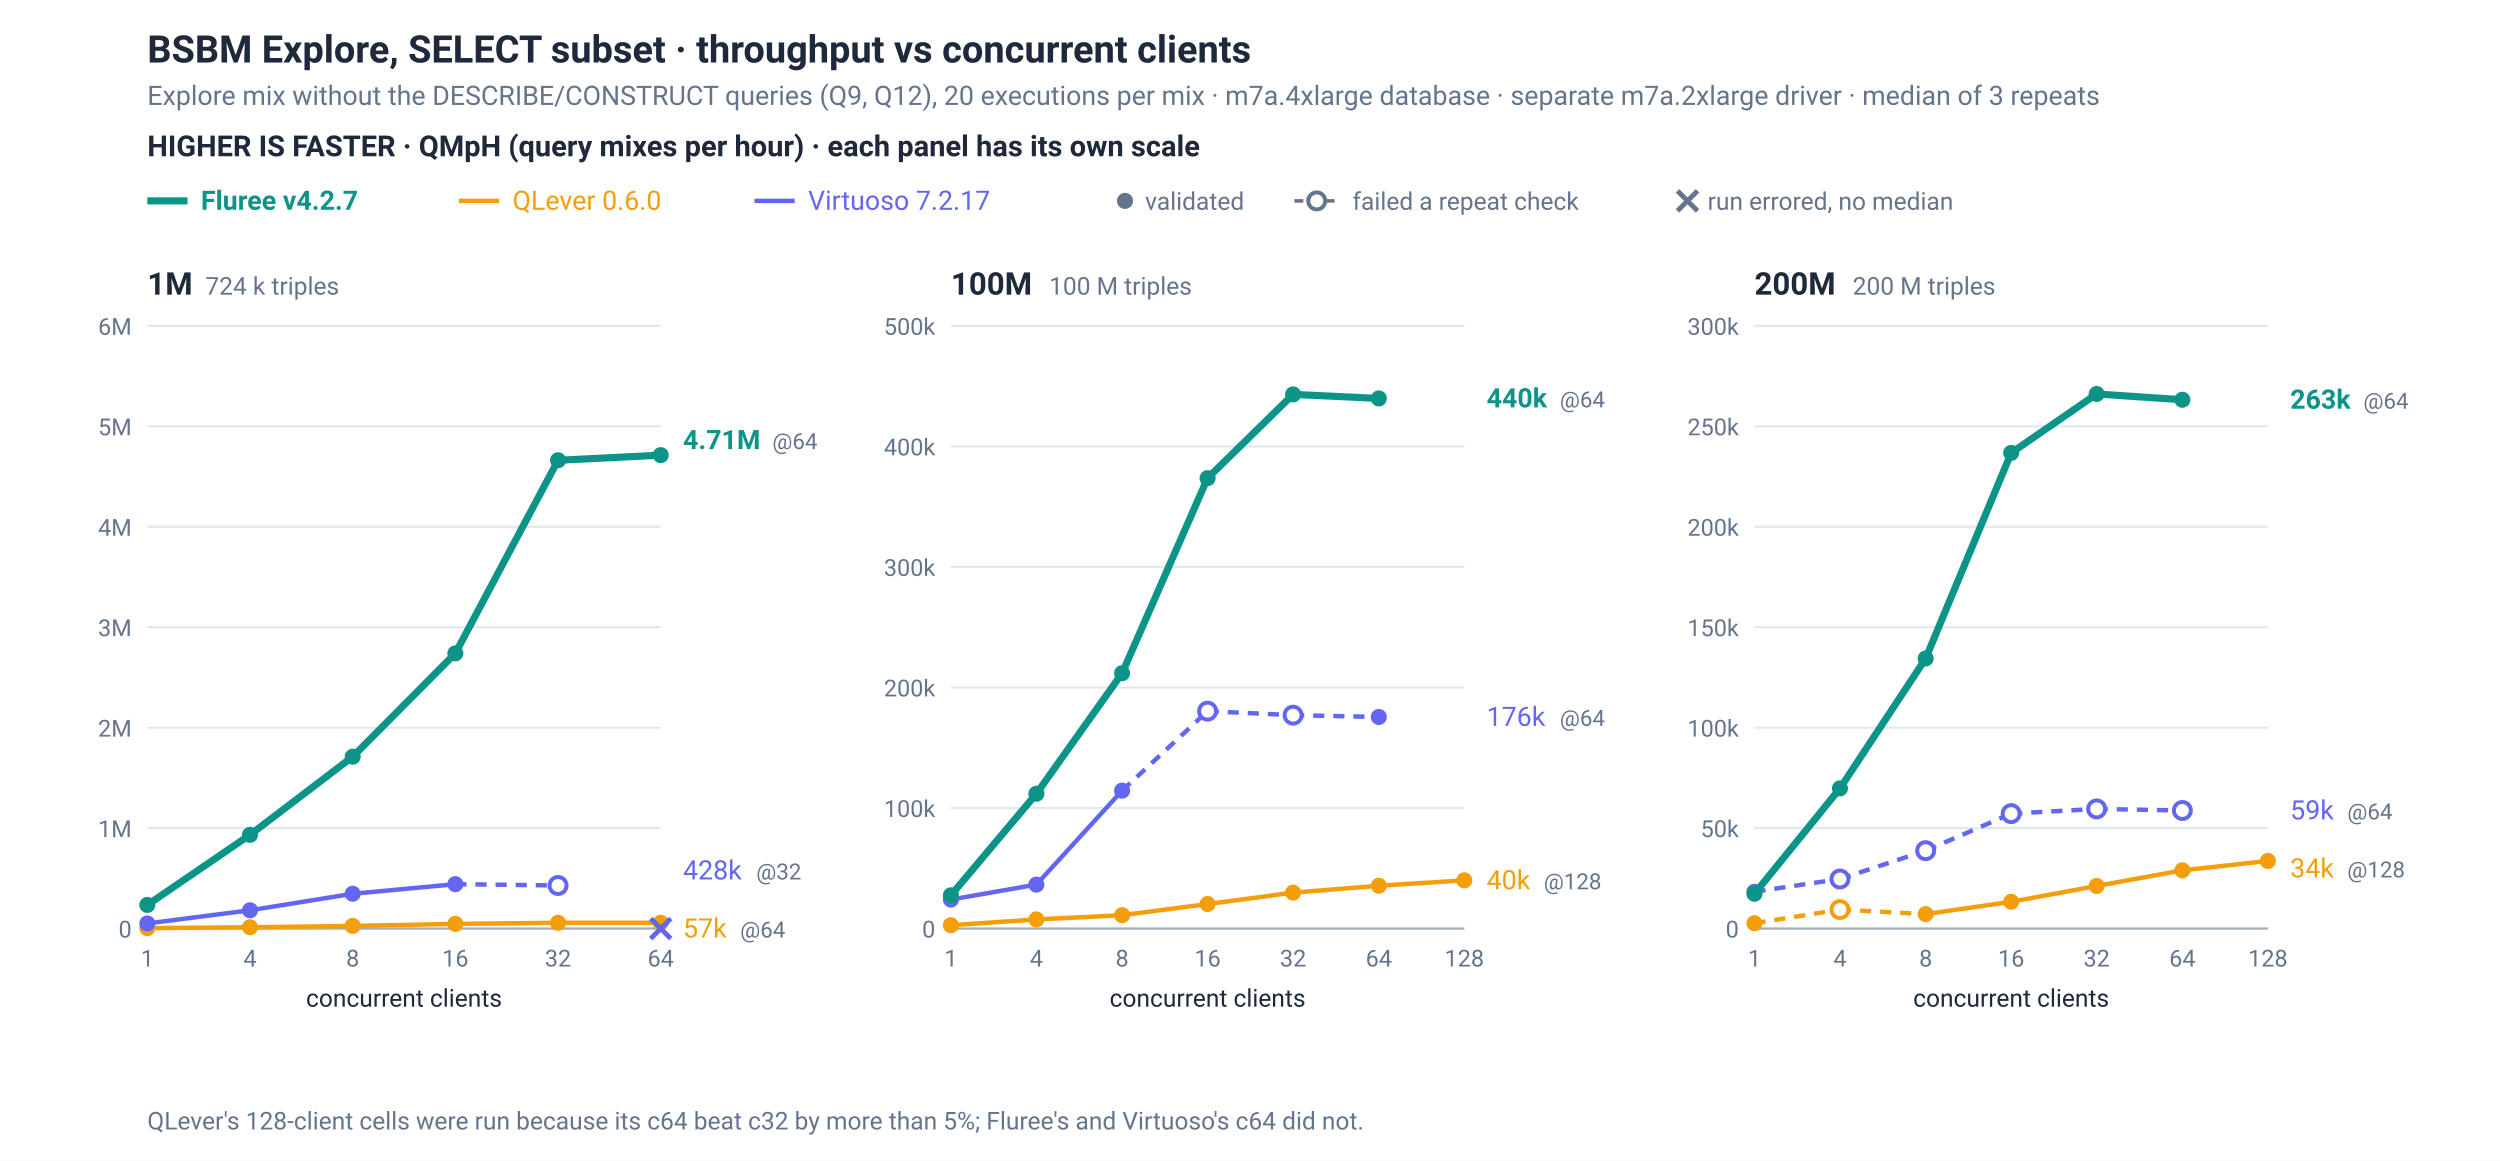
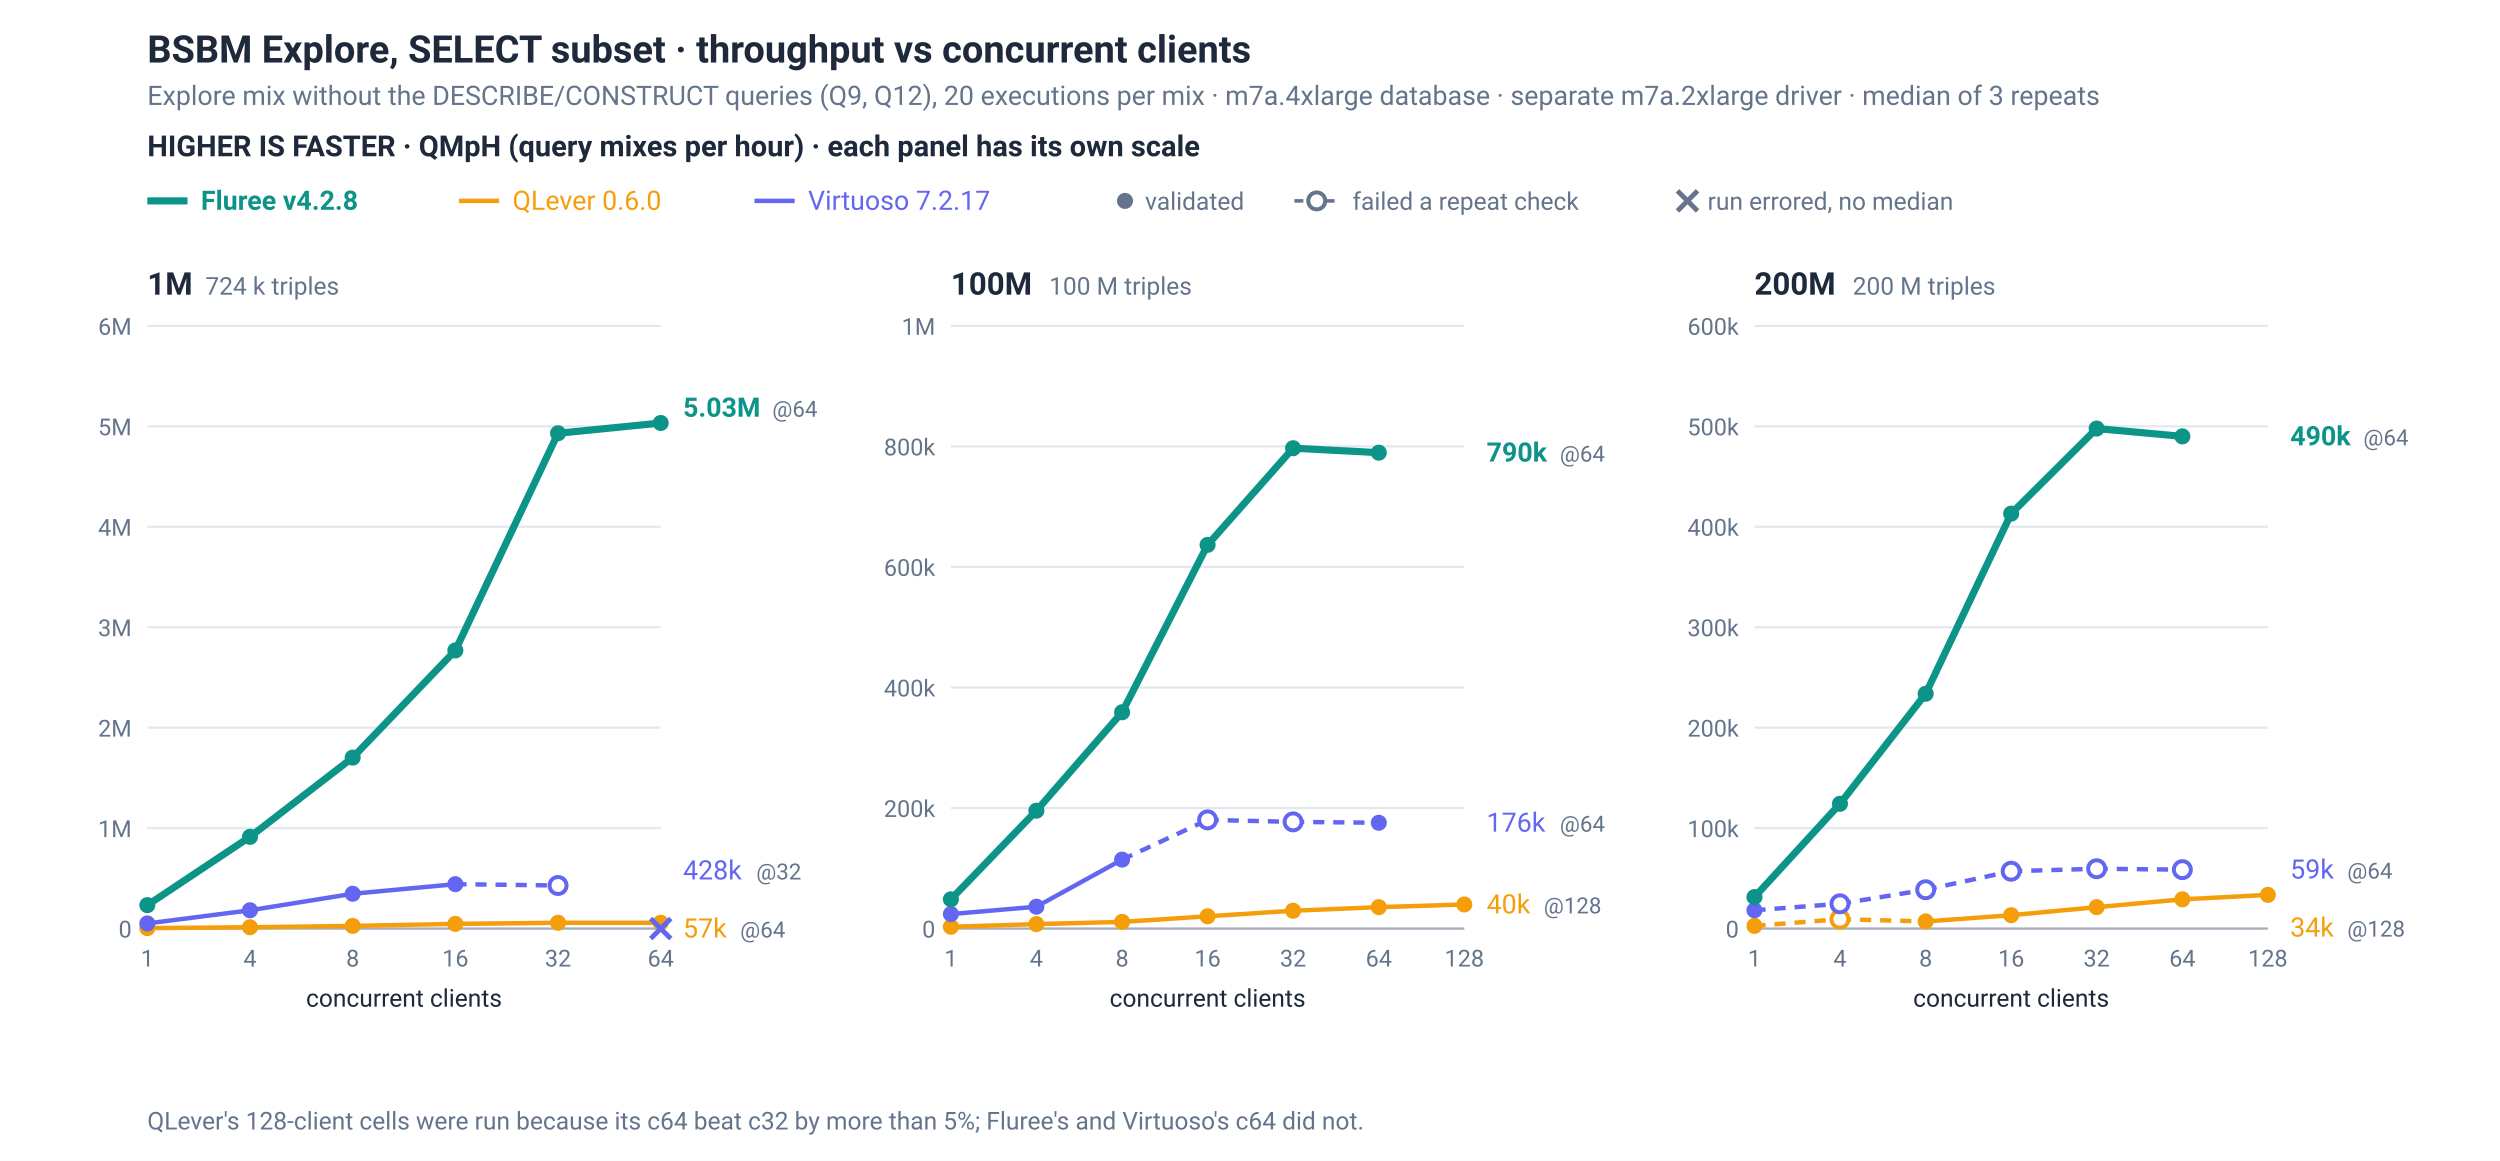
<svg xmlns="http://www.w3.org/2000/svg" width="1120" height="520" viewBox="0 0 1120 520" font-family="-apple-system,Segoe UI,Roboto,Helvetica,Arial,sans-serif">
  <rect width="1120" height="520" fill="white" />
  <text x="66" y="28" font-size="17" font-weight="700" fill="#1e293b">BSBM Explore, SELECT subset · throughput vs concurrent clients</text>
  <text x="66" y="47" font-size="12" fill="#64748b">Explore mix without the DESCRIBE/CONSTRUCT queries (Q9, Q12), 20 executions per mix · m7a.4xlarge database · separate m7a.2xlarge driver · median of 3 repeats</text>
  <text x="66" y="70" font-size="13" font-weight="700" fill="#1e293b">HIGHER IS FASTER · QMpH (query mixes per hour) · each panel has its own scale</text>
  <line x1="66" y1="90" x2="84" y2="90" stroke="#0d9488" stroke-width="3.2" />
-   <text x="90" y="94" font-size="12" font-weight="700" fill="#0d9488">Fluree v4.2.7</text>
+   <text x="90" y="94" font-size="12" font-weight="700" fill="#0d9488">Fluree v4.2.8</text>
  <line x1="205.6" y1="90" x2="223.6" y2="90" stroke="#f59e0b" stroke-width="2" />
  <text x="229.6" y="94" font-size="12" font-weight="400" fill="#f59e0b">QLever 0.6.0</text>
  <line x1="338.0" y1="90" x2="356.0" y2="90" stroke="#6366f1" stroke-width="2" />
  <text x="362.0" y="94" font-size="12" font-weight="400" fill="#6366f1">Virtuoso 7.2.17</text>
  <circle cx="504.0" cy="90" r="3.6" fill="#64748b" />
  <text x="513.0" y="94" font-size="11" fill="#64748b">validated</text>
  <line x1="579.9" y1="90" x2="599.9" y2="90" stroke="#64748b" stroke-width="1.6" stroke-dasharray="4 3" />
  <circle cx="589.9" cy="90" r="3.8" fill="white" stroke="#64748b" stroke-width="1.8" />
  <text x="605.9" y="94" font-size="11" fill="#64748b">failed a repeat check</text>
  <path d="M751.5 85.5 L760.5 94.5 M760.5 85.5 L751.5 94.5" stroke="#64748b" stroke-width="2.2" fill="none" />
  <text x="765.0" y="94" font-size="11" fill="#64748b">run errored, no median</text>
  <text x="66.0" y="132" font-size="14" font-weight="700" fill="#1e293b">1M</text>
  <text x="92.0" y="132" font-size="11" fill="#64748b">724 k triples</text>
  <line x1="66.0" y1="416.0" x2="296.0" y2="416.0" stroke="#e2e8f0" />
  <text x="59.0" y="420.0" font-size="10.5" fill="#64748b" text-anchor="end">0</text>
  <line x1="66.0" y1="371.0" x2="296.0" y2="371.0" stroke="#e2e8f0" />
  <text x="59.0" y="375.0" font-size="10.5" fill="#64748b" text-anchor="end">1M</text>
  <line x1="66.0" y1="326.0" x2="296.0" y2="326.0" stroke="#e2e8f0" />
  <text x="59.0" y="330.0" font-size="10.5" fill="#64748b" text-anchor="end">2M</text>
  <line x1="66.0" y1="281.0" x2="296.0" y2="281.0" stroke="#e2e8f0" />
  <text x="59.0" y="285.0" font-size="10.5" fill="#64748b" text-anchor="end">3M</text>
  <line x1="66.0" y1="236.0" x2="296.0" y2="236.0" stroke="#e2e8f0" />
  <text x="59.0" y="240.0" font-size="10.5" fill="#64748b" text-anchor="end">4M</text>
  <line x1="66.0" y1="191.0" x2="296.0" y2="191.0" stroke="#e2e8f0" />
  <text x="59.0" y="195.0" font-size="10.5" fill="#64748b" text-anchor="end">5M</text>
  <line x1="66.0" y1="146.0" x2="296.0" y2="146.0" stroke="#e2e8f0" />
  <text x="59.0" y="150.0" font-size="10.5" fill="#64748b" text-anchor="end">6M</text>
  <line x1="66.0" y1="416" x2="296.0" y2="416" stroke="#64748b" stroke-opacity="0.5" />
  <text x="66.0" y="433" font-size="10.5" fill="#64748b" text-anchor="middle">1</text>
  <text x="112.0" y="433" font-size="10.5" fill="#64748b" text-anchor="middle">4</text>
  <text x="158.0" y="433" font-size="10.5" fill="#64748b" text-anchor="middle">8</text>
  <text x="204.0" y="433" font-size="10.5" fill="#64748b" text-anchor="middle">16</text>
  <text x="250.0" y="433" font-size="10.5" fill="#64748b" text-anchor="middle">32</text>
  <text x="296.0" y="433" font-size="10.5" fill="#64748b" text-anchor="middle">64</text>
  <text x="181.0" y="451" font-size="11" fill="#1e293b" text-anchor="middle">concurrent clients</text>
  <line x1="66.0" y1="415.8" x2="112.0" y2="415.4" stroke="#f59e0b" stroke-width="2" />
  <line x1="112.0" y1="415.4" x2="158.0" y2="414.8" stroke="#f59e0b" stroke-width="2" />
  <line x1="158.0" y1="414.8" x2="204.0" y2="413.9" stroke="#f59e0b" stroke-width="2" />
  <line x1="204.0" y1="413.9" x2="250.0" y2="413.4" stroke="#f59e0b" stroke-width="2" />
  <line x1="250.0" y1="413.4" x2="296.0" y2="413.4" stroke="#f59e0b" stroke-width="2" />
  <circle cx="66.0" cy="415.8" r="3.6" fill="#f59e0b" />
  <circle cx="112.0" cy="415.4" r="3.6" fill="#f59e0b" />
  <circle cx="158.0" cy="414.8" r="3.6" fill="#f59e0b" />
  <circle cx="204.0" cy="413.9" r="3.6" fill="#f59e0b" />
  <circle cx="250.0" cy="413.4" r="3.6" fill="#f59e0b" />
  <circle cx="296.0" cy="413.4" r="3.6" fill="#f59e0b" />
  <line x1="66.0" y1="413.7" x2="112.0" y2="407.8" stroke="#6366f1" stroke-width="2" />
  <line x1="112.0" y1="407.8" x2="158.0" y2="400.4" stroke="#6366f1" stroke-width="2" />
  <line x1="158.0" y1="400.4" x2="204.0" y2="396.1" stroke="#6366f1" stroke-width="2" />
  <line x1="204.0" y1="396.1" x2="250.0" y2="396.7" stroke="#6366f1" stroke-width="2" stroke-dasharray="5 4" />
  <circle cx="66.0" cy="413.7" r="3.6" fill="#6366f1" />
  <circle cx="112.0" cy="407.8" r="3.6" fill="#6366f1" />
  <circle cx="158.0" cy="400.4" r="3.6" fill="#6366f1" />
  <circle cx="204.0" cy="396.1" r="3.6" fill="#6366f1" />
  <circle cx="250.0" cy="396.7" r="3.8" fill="white" stroke="#6366f1" stroke-width="1.8" />
  <path d="M291.5 411.5 L300.5 420.5 M300.5 411.5 L291.5 420.5" stroke="#6366f1" stroke-width="2.2" fill="none" />
-   <line x1="66.0" y1="405.4" x2="112.0" y2="374.0" stroke="#0d9488" stroke-width="3.2" />
-   <line x1="112.0" y1="374.0" x2="158.0" y2="339.0" stroke="#0d9488" stroke-width="3.2" />
-   <line x1="158.0" y1="339.0" x2="204.0" y2="292.7" stroke="#0d9488" stroke-width="3.2" />
-   <line x1="204.0" y1="292.7" x2="250.0" y2="206.2" stroke="#0d9488" stroke-width="3.2" />
-   <line x1="250.0" y1="206.2" x2="296.0" y2="203.9" stroke="#0d9488" stroke-width="3.2" />
-   <circle cx="66.0" cy="405.4" r="3.6" fill="#0d9488" />
-   <circle cx="112.0" cy="374.0" r="3.6" fill="#0d9488" />
-   <circle cx="158.0" cy="339.0" r="3.6" fill="#0d9488" />
-   <circle cx="204.0" cy="292.7" r="3.6" fill="#0d9488" />
-   <circle cx="250.0" cy="206.2" r="3.6" fill="#0d9488" />
-   <circle cx="296.0" cy="203.9" r="3.6" fill="#0d9488" />
-   <text x="306.0" y="201.2" font-size="12" font-weight="700" fill="#0d9488">4.71M</text>
-   <text x="346.0" y="201.2" font-size="10" fill="#64748b">@64</text>
+   <line x1="66.0" y1="405.5" x2="112.0" y2="374.9" stroke="#0d9488" stroke-width="3.2" />
+   <line x1="112.0" y1="374.9" x2="158.0" y2="339.4" stroke="#0d9488" stroke-width="3.2" />
+   <line x1="158.0" y1="339.4" x2="204.0" y2="291.4" stroke="#0d9488" stroke-width="3.2" />
+   <line x1="204.0" y1="291.4" x2="250.0" y2="194.1" stroke="#0d9488" stroke-width="3.2" />
+   <line x1="250.0" y1="194.1" x2="296.0" y2="189.5" stroke="#0d9488" stroke-width="3.2" />
+   <circle cx="66.0" cy="405.5" r="3.6" fill="#0d9488" />
+   <circle cx="112.0" cy="374.9" r="3.6" fill="#0d9488" />
+   <circle cx="158.0" cy="339.4" r="3.6" fill="#0d9488" />
+   <circle cx="204.0" cy="291.4" r="3.6" fill="#0d9488" />
+   <circle cx="250.0" cy="194.1" r="3.6" fill="#0d9488" />
+   <circle cx="296.0" cy="189.5" r="3.6" fill="#0d9488" />
+   <text x="306.0" y="186.7" font-size="12" font-weight="700" fill="#0d9488">5.03M</text>
+   <text x="346.0" y="186.7" font-size="10" fill="#64748b">@64</text>
  <text x="306.0" y="420.0" font-size="12" font-weight="400" fill="#f59e0b">57k</text>
  <text x="331.6" y="420.0" font-size="10" fill="#64748b">@64</text>
  <text x="306.0" y="394.0" font-size="12" font-weight="400" fill="#6366f1">428k</text>
  <text x="338.8" y="394.0" font-size="10" fill="#64748b">@32</text>
  <text x="426.0" y="132" font-size="14" font-weight="700" fill="#1e293b">100M</text>
  <text x="470.0" y="132" font-size="11" fill="#64748b">100 M triples</text>
  <line x1="426.0" y1="416.0" x2="656.0" y2="416.0" stroke="#e2e8f0" />
  <text x="419.0" y="420.0" font-size="10.5" fill="#64748b" text-anchor="end">0</text>
  <line x1="426.0" y1="362.0" x2="656.0" y2="362.0" stroke="#e2e8f0" />
-   <text x="419.0" y="366.0" font-size="10.5" fill="#64748b" text-anchor="end">100k</text>
+   <text x="419.0" y="366.0" font-size="10.5" fill="#64748b" text-anchor="end">200k</text>
  <line x1="426.0" y1="308.0" x2="656.0" y2="308.0" stroke="#e2e8f0" />
-   <text x="419.0" y="312.0" font-size="10.5" fill="#64748b" text-anchor="end">200k</text>
+   <text x="419.0" y="312.0" font-size="10.5" fill="#64748b" text-anchor="end">400k</text>
  <line x1="426.0" y1="254.0" x2="656.0" y2="254.0" stroke="#e2e8f0" />
-   <text x="419.0" y="258.0" font-size="10.5" fill="#64748b" text-anchor="end">300k</text>
+   <text x="419.0" y="258.0" font-size="10.5" fill="#64748b" text-anchor="end">600k</text>
  <line x1="426.0" y1="200.0" x2="656.0" y2="200.0" stroke="#e2e8f0" />
-   <text x="419.0" y="204.0" font-size="10.5" fill="#64748b" text-anchor="end">400k</text>
+   <text x="419.0" y="204.0" font-size="10.5" fill="#64748b" text-anchor="end">800k</text>
  <line x1="426.0" y1="146.0" x2="656.0" y2="146.0" stroke="#e2e8f0" />
-   <text x="419.0" y="150.0" font-size="10.5" fill="#64748b" text-anchor="end">500k</text>
+   <text x="419.0" y="150.0" font-size="10.5" fill="#64748b" text-anchor="end">1M</text>
  <line x1="426.0" y1="416" x2="656.0" y2="416" stroke="#64748b" stroke-opacity="0.5" />
  <text x="426.0" y="433" font-size="10.5" fill="#64748b" text-anchor="middle">1</text>
  <text x="464.3" y="433" font-size="10.5" fill="#64748b" text-anchor="middle">4</text>
  <text x="502.7" y="433" font-size="10.5" fill="#64748b" text-anchor="middle">8</text>
  <text x="541.0" y="433" font-size="10.5" fill="#64748b" text-anchor="middle">16</text>
  <text x="579.3" y="433" font-size="10.5" fill="#64748b" text-anchor="middle">32</text>
  <text x="617.7" y="433" font-size="10.5" fill="#64748b" text-anchor="middle">64</text>
  <text x="656.0" y="433" font-size="10.5" fill="#64748b" text-anchor="middle">128</text>
  <text x="541.0" y="451" font-size="11" fill="#1e293b" text-anchor="middle">concurrent clients</text>
-   <line x1="426.0" y1="414.5" x2="464.3" y2="411.9" stroke="#f59e0b" stroke-width="2" />
-   <line x1="464.3" y1="411.9" x2="502.7" y2="410.0" stroke="#f59e0b" stroke-width="2" />
-   <line x1="502.7" y1="410.0" x2="541.0" y2="405.0" stroke="#f59e0b" stroke-width="2" />
-   <line x1="541.0" y1="405.0" x2="579.3" y2="399.9" stroke="#f59e0b" stroke-width="2" />
-   <line x1="579.3" y1="399.9" x2="617.7" y2="396.8" stroke="#f59e0b" stroke-width="2" />
-   <line x1="617.7" y1="396.8" x2="656.0" y2="394.4" stroke="#f59e0b" stroke-width="2" />
-   <circle cx="426.0" cy="414.5" r="3.6" fill="#f59e0b" />
-   <circle cx="464.3" cy="411.9" r="3.6" fill="#f59e0b" />
-   <circle cx="502.7" cy="410.0" r="3.6" fill="#f59e0b" />
-   <circle cx="541.0" cy="405.0" r="3.6" fill="#f59e0b" />
-   <circle cx="579.3" cy="399.9" r="3.6" fill="#f59e0b" />
-   <circle cx="617.7" cy="396.8" r="3.6" fill="#f59e0b" />
-   <circle cx="656.0" cy="394.4" r="3.6" fill="#f59e0b" />
-   <line x1="426.0" y1="403.0" x2="464.3" y2="396.3" stroke="#6366f1" stroke-width="2" />
-   <line x1="464.3" y1="396.3" x2="502.7" y2="354.2" stroke="#6366f1" stroke-width="2" />
-   <line x1="502.7" y1="354.2" x2="541.0" y2="318.6" stroke="#6366f1" stroke-width="2" stroke-dasharray="5 4" />
-   <line x1="541.0" y1="318.6" x2="579.3" y2="320.4" stroke="#6366f1" stroke-width="2" stroke-dasharray="5 4" />
-   <line x1="579.3" y1="320.4" x2="617.7" y2="321.2" stroke="#6366f1" stroke-width="2" stroke-dasharray="5 4" />
-   <circle cx="426.0" cy="403.0" r="3.6" fill="#6366f1" />
-   <circle cx="464.3" cy="396.3" r="3.6" fill="#6366f1" />
-   <circle cx="502.7" cy="354.2" r="3.6" fill="#6366f1" />
-   <circle cx="541.0" cy="318.6" r="3.8" fill="white" stroke="#6366f1" stroke-width="1.8" />
-   <circle cx="579.3" cy="320.4" r="3.8" fill="white" stroke="#6366f1" stroke-width="1.8" />
-   <circle cx="617.7" cy="321.2" r="3.6" fill="#6366f1" />
-   <line x1="426.0" y1="401.1" x2="464.3" y2="355.6" stroke="#0d9488" stroke-width="3.2" />
-   <line x1="464.3" y1="355.6" x2="502.7" y2="301.6" stroke="#0d9488" stroke-width="3.2" />
-   <line x1="502.7" y1="301.6" x2="541.0" y2="214.2" stroke="#0d9488" stroke-width="3.2" />
-   <line x1="541.0" y1="214.2" x2="579.3" y2="176.7" stroke="#0d9488" stroke-width="3.2" />
-   <line x1="579.3" y1="176.7" x2="617.7" y2="178.5" stroke="#0d9488" stroke-width="3.2" />
-   <circle cx="426.0" cy="401.1" r="3.6" fill="#0d9488" />
-   <circle cx="464.3" cy="355.6" r="3.6" fill="#0d9488" />
-   <circle cx="502.7" cy="301.6" r="3.6" fill="#0d9488" />
-   <circle cx="541.0" cy="214.2" r="3.6" fill="#0d9488" />
-   <circle cx="579.3" cy="176.7" r="3.6" fill="#0d9488" />
-   <circle cx="617.7" cy="178.5" r="3.6" fill="#0d9488" />
-   <text x="666.0" y="182.5" font-size="12" font-weight="700" fill="#0d9488">440k</text>
-   <text x="698.8" y="182.5" font-size="10" fill="#64748b">@64</text>
-   <text x="666.0" y="398.4" font-size="12" font-weight="400" fill="#f59e0b">40k</text>
-   <text x="691.6" y="398.4" font-size="10" fill="#64748b">@128</text>
-   <text x="666.0" y="325.2" font-size="12" font-weight="400" fill="#6366f1">176k</text>
-   <text x="698.8" y="325.2" font-size="10" fill="#64748b">@64</text>
+   <line x1="426.0" y1="415.2" x2="464.3" y2="414.0" stroke="#f59e0b" stroke-width="2" />
+   <line x1="464.3" y1="414.0" x2="502.7" y2="413.0" stroke="#f59e0b" stroke-width="2" />
+   <line x1="502.7" y1="413.0" x2="541.0" y2="410.5" stroke="#f59e0b" stroke-width="2" />
+   <line x1="541.0" y1="410.5" x2="579.3" y2="408.0" stroke="#f59e0b" stroke-width="2" />
+   <line x1="579.3" y1="408.0" x2="617.7" y2="406.4" stroke="#f59e0b" stroke-width="2" />
+   <line x1="617.7" y1="406.4" x2="656.0" y2="405.2" stroke="#f59e0b" stroke-width="2" />
+   <circle cx="426.0" cy="415.2" r="3.6" fill="#f59e0b" />
+   <circle cx="464.3" cy="414.0" r="3.6" fill="#f59e0b" />
+   <circle cx="502.7" cy="413.0" r="3.6" fill="#f59e0b" />
+   <circle cx="541.0" cy="410.5" r="3.6" fill="#f59e0b" />
+   <circle cx="579.3" cy="408.0" r="3.6" fill="#f59e0b" />
+   <circle cx="617.7" cy="406.4" r="3.6" fill="#f59e0b" />
+   <circle cx="656.0" cy="405.2" r="3.6" fill="#f59e0b" />
+   <line x1="426.0" y1="409.5" x2="464.3" y2="406.2" stroke="#6366f1" stroke-width="2" />
+   <line x1="464.3" y1="406.2" x2="502.7" y2="385.1" stroke="#6366f1" stroke-width="2" />
+   <line x1="502.7" y1="385.1" x2="541.0" y2="367.3" stroke="#6366f1" stroke-width="2" stroke-dasharray="5 4" />
+   <line x1="541.0" y1="367.3" x2="579.3" y2="368.2" stroke="#6366f1" stroke-width="2" stroke-dasharray="5 4" />
+   <line x1="579.3" y1="368.2" x2="617.7" y2="368.6" stroke="#6366f1" stroke-width="2" stroke-dasharray="5 4" />
+   <circle cx="426.0" cy="409.5" r="3.6" fill="#6366f1" />
+   <circle cx="464.3" cy="406.2" r="3.6" fill="#6366f1" />
+   <circle cx="502.7" cy="385.1" r="3.6" fill="#6366f1" />
+   <circle cx="541.0" cy="367.3" r="3.8" fill="white" stroke="#6366f1" stroke-width="1.8" />
+   <circle cx="579.3" cy="368.2" r="3.8" fill="white" stroke="#6366f1" stroke-width="1.8" />
+   <circle cx="617.7" cy="368.6" r="3.6" fill="#6366f1" />
+   <line x1="426.0" y1="402.9" x2="464.3" y2="363.2" stroke="#0d9488" stroke-width="3.2" />
+   <line x1="464.3" y1="363.2" x2="502.7" y2="319.1" stroke="#0d9488" stroke-width="3.2" />
+   <line x1="502.7" y1="319.1" x2="541.0" y2="244.1" stroke="#0d9488" stroke-width="3.2" />
+   <line x1="541.0" y1="244.1" x2="579.3" y2="200.8" stroke="#0d9488" stroke-width="3.2" />
+   <line x1="579.3" y1="200.8" x2="617.7" y2="202.8" stroke="#0d9488" stroke-width="3.2" />
+   <circle cx="426.0" cy="402.9" r="3.6" fill="#0d9488" />
+   <circle cx="464.3" cy="363.2" r="3.6" fill="#0d9488" />
+   <circle cx="502.7" cy="319.1" r="3.6" fill="#0d9488" />
+   <circle cx="541.0" cy="244.1" r="3.6" fill="#0d9488" />
+   <circle cx="579.3" cy="200.8" r="3.6" fill="#0d9488" />
+   <circle cx="617.7" cy="202.8" r="3.6" fill="#0d9488" />
+   <text x="666.0" y="206.8" font-size="12" font-weight="700" fill="#0d9488">790k</text>
+   <text x="698.8" y="206.8" font-size="10" fill="#64748b">@64</text>
+   <text x="666.0" y="409.2" font-size="12" font-weight="400" fill="#f59e0b">40k</text>
+   <text x="691.6" y="409.2" font-size="10" fill="#64748b">@128</text>
+   <text x="666.0" y="372.6" font-size="12" font-weight="400" fill="#6366f1">176k</text>
+   <text x="698.8" y="372.6" font-size="10" fill="#64748b">@64</text>
  <text x="786.0" y="132" font-size="14" font-weight="700" fill="#1e293b">200M</text>
  <text x="830.0" y="132" font-size="11" fill="#64748b">200 M triples</text>
  <line x1="786.0" y1="416.0" x2="1016.0" y2="416.0" stroke="#e2e8f0" />
  <text x="779.0" y="420.0" font-size="10.5" fill="#64748b" text-anchor="end">0</text>
  <line x1="786.0" y1="371.0" x2="1016.0" y2="371.0" stroke="#e2e8f0" />
-   <text x="779.0" y="375.0" font-size="10.5" fill="#64748b" text-anchor="end">50k</text>
+   <text x="779.0" y="375.0" font-size="10.5" fill="#64748b" text-anchor="end">100k</text>
  <line x1="786.0" y1="326.0" x2="1016.0" y2="326.0" stroke="#e2e8f0" />
-   <text x="779.0" y="330.0" font-size="10.5" fill="#64748b" text-anchor="end">100k</text>
+   <text x="779.0" y="330.0" font-size="10.5" fill="#64748b" text-anchor="end">200k</text>
  <line x1="786.0" y1="281.0" x2="1016.0" y2="281.0" stroke="#e2e8f0" />
-   <text x="779.0" y="285.0" font-size="10.5" fill="#64748b" text-anchor="end">150k</text>
+   <text x="779.0" y="285.0" font-size="10.5" fill="#64748b" text-anchor="end">300k</text>
  <line x1="786.0" y1="236.0" x2="1016.0" y2="236.0" stroke="#e2e8f0" />
-   <text x="779.0" y="240.0" font-size="10.5" fill="#64748b" text-anchor="end">200k</text>
+   <text x="779.0" y="240.0" font-size="10.5" fill="#64748b" text-anchor="end">400k</text>
  <line x1="786.0" y1="191.0" x2="1016.0" y2="191.0" stroke="#e2e8f0" />
-   <text x="779.0" y="195.0" font-size="10.5" fill="#64748b" text-anchor="end">250k</text>
+   <text x="779.0" y="195.0" font-size="10.5" fill="#64748b" text-anchor="end">500k</text>
  <line x1="786.0" y1="146.0" x2="1016.0" y2="146.0" stroke="#e2e8f0" />
-   <text x="779.0" y="150.0" font-size="10.5" fill="#64748b" text-anchor="end">300k</text>
+   <text x="779.0" y="150.0" font-size="10.5" fill="#64748b" text-anchor="end">600k</text>
  <line x1="786.0" y1="416" x2="1016.0" y2="416" stroke="#64748b" stroke-opacity="0.5" />
  <text x="786.0" y="433" font-size="10.5" fill="#64748b" text-anchor="middle">1</text>
  <text x="824.3" y="433" font-size="10.5" fill="#64748b" text-anchor="middle">4</text>
  <text x="862.7" y="433" font-size="10.5" fill="#64748b" text-anchor="middle">8</text>
  <text x="901.0" y="433" font-size="10.5" fill="#64748b" text-anchor="middle">16</text>
  <text x="939.3" y="433" font-size="10.5" fill="#64748b" text-anchor="middle">32</text>
  <text x="977.7" y="433" font-size="10.5" fill="#64748b" text-anchor="middle">64</text>
  <text x="1016.0" y="433" font-size="10.5" fill="#64748b" text-anchor="middle">128</text>
  <text x="901.0" y="451" font-size="11" fill="#1e293b" text-anchor="middle">concurrent clients</text>
-   <line x1="786.0" y1="413.6" x2="824.3" y2="407.5" stroke="#f59e0b" stroke-width="2" stroke-dasharray="5 4" />
-   <line x1="824.3" y1="407.5" x2="862.7" y2="409.5" stroke="#f59e0b" stroke-width="2" stroke-dasharray="5 4" />
-   <line x1="862.7" y1="409.5" x2="901.0" y2="404.0" stroke="#f59e0b" stroke-width="2" />
-   <line x1="901.0" y1="404.0" x2="939.3" y2="396.9" stroke="#f59e0b" stroke-width="2" />
-   <line x1="939.3" y1="396.9" x2="977.7" y2="389.9" stroke="#f59e0b" stroke-width="2" />
-   <line x1="977.7" y1="389.9" x2="1016.0" y2="385.7" stroke="#f59e0b" stroke-width="2" />
-   <circle cx="786.0" cy="413.6" r="3.6" fill="#f59e0b" />
-   <circle cx="824.3" cy="407.5" r="3.8" fill="white" stroke="#f59e0b" stroke-width="1.8" />
-   <circle cx="862.7" cy="409.5" r="3.6" fill="#f59e0b" />
-   <circle cx="901.0" cy="404.0" r="3.6" fill="#f59e0b" />
-   <circle cx="939.3" cy="396.9" r="3.6" fill="#f59e0b" />
-   <circle cx="977.7" cy="389.9" r="3.6" fill="#f59e0b" />
-   <circle cx="1016.0" cy="385.7" r="3.6" fill="#f59e0b" />
-   <line x1="786.0" y1="399.5" x2="824.3" y2="393.8" stroke="#6366f1" stroke-width="2" stroke-dasharray="5 4" />
-   <line x1="824.3" y1="393.8" x2="862.7" y2="381.1" stroke="#6366f1" stroke-width="2" stroke-dasharray="5 4" />
-   <line x1="862.7" y1="381.1" x2="901.0" y2="364.5" stroke="#6366f1" stroke-width="2" stroke-dasharray="5 4" />
-   <line x1="901.0" y1="364.5" x2="939.3" y2="362.4" stroke="#6366f1" stroke-width="2" stroke-dasharray="5 4" />
-   <line x1="939.3" y1="362.4" x2="977.7" y2="363.1" stroke="#6366f1" stroke-width="2" stroke-dasharray="5 4" />
-   <circle cx="786.0" cy="399.5" r="3.6" fill="#6366f1" />
-   <circle cx="824.3" cy="393.8" r="3.8" fill="white" stroke="#6366f1" stroke-width="1.8" />
-   <circle cx="862.7" cy="381.1" r="3.8" fill="white" stroke="#6366f1" stroke-width="1.8" />
-   <circle cx="901.0" cy="364.5" r="3.8" fill="white" stroke="#6366f1" stroke-width="1.8" />
-   <circle cx="939.3" cy="362.4" r="3.8" fill="white" stroke="#6366f1" stroke-width="1.8" />
-   <circle cx="977.7" cy="363.1" r="3.8" fill="white" stroke="#6366f1" stroke-width="1.8" />
-   <line x1="786.0" y1="400.4" x2="824.3" y2="353.2" stroke="#0d9488" stroke-width="3.2" />
-   <line x1="824.3" y1="353.2" x2="862.7" y2="295.0" stroke="#0d9488" stroke-width="3.2" />
-   <line x1="862.7" y1="295.0" x2="901.0" y2="202.9" stroke="#0d9488" stroke-width="3.2" />
-   <line x1="901.0" y1="202.9" x2="939.3" y2="176.5" stroke="#0d9488" stroke-width="3.2" />
-   <line x1="939.3" y1="176.5" x2="977.7" y2="179.1" stroke="#0d9488" stroke-width="3.2" />
-   <circle cx="786.0" cy="400.4" r="3.6" fill="#0d9488" />
-   <circle cx="824.3" cy="353.2" r="3.6" fill="#0d9488" />
-   <circle cx="862.7" cy="295.0" r="3.6" fill="#0d9488" />
-   <circle cx="901.0" cy="202.9" r="3.6" fill="#0d9488" />
-   <circle cx="939.3" cy="176.5" r="3.6" fill="#0d9488" />
-   <circle cx="977.7" cy="179.1" r="3.6" fill="#0d9488" />
-   <text x="1026.0" y="183.1" font-size="12" font-weight="700" fill="#0d9488">263k</text>
-   <text x="1058.8" y="183.1" font-size="10" fill="#64748b">@64</text>
-   <text x="1026.0" y="393.1" font-size="12" font-weight="400" fill="#f59e0b">34k</text>
-   <text x="1051.6" y="393.1" font-size="10" fill="#64748b">@128</text>
-   <text x="1026.0" y="367.1" font-size="12" font-weight="400" fill="#6366f1">59k</text>
-   <text x="1051.6" y="367.1" font-size="10" fill="#64748b">@64</text>
+   <line x1="786.0" y1="414.8" x2="824.3" y2="411.8" stroke="#f59e0b" stroke-width="2" stroke-dasharray="5 4" />
+   <line x1="824.3" y1="411.8" x2="862.7" y2="412.8" stroke="#f59e0b" stroke-width="2" stroke-dasharray="5 4" />
+   <line x1="862.7" y1="412.8" x2="901.0" y2="410.0" stroke="#f59e0b" stroke-width="2" />
+   <line x1="901.0" y1="410.0" x2="939.3" y2="406.4" stroke="#f59e0b" stroke-width="2" />
+   <line x1="939.3" y1="406.4" x2="977.7" y2="402.9" stroke="#f59e0b" stroke-width="2" />
+   <line x1="977.7" y1="402.9" x2="1016.0" y2="400.9" stroke="#f59e0b" stroke-width="2" />
+   <circle cx="786.0" cy="414.8" r="3.6" fill="#f59e0b" />
+   <circle cx="824.3" cy="411.8" r="3.8" fill="white" stroke="#f59e0b" stroke-width="1.8" />
+   <circle cx="862.7" cy="412.8" r="3.6" fill="#f59e0b" />
+   <circle cx="901.0" cy="410.0" r="3.6" fill="#f59e0b" />
+   <circle cx="939.3" cy="406.4" r="3.6" fill="#f59e0b" />
+   <circle cx="977.7" cy="402.9" r="3.6" fill="#f59e0b" />
+   <circle cx="1016.0" cy="400.9" r="3.6" fill="#f59e0b" />
+   <line x1="786.0" y1="407.8" x2="824.3" y2="404.9" stroke="#6366f1" stroke-width="2" stroke-dasharray="5 4" />
+   <line x1="824.3" y1="404.9" x2="862.7" y2="398.6" stroke="#6366f1" stroke-width="2" stroke-dasharray="5 4" />
+   <line x1="862.7" y1="398.6" x2="901.0" y2="390.3" stroke="#6366f1" stroke-width="2" stroke-dasharray="5 4" />
+   <line x1="901.0" y1="390.3" x2="939.3" y2="389.2" stroke="#6366f1" stroke-width="2" stroke-dasharray="5 4" />
+   <line x1="939.3" y1="389.2" x2="977.7" y2="389.6" stroke="#6366f1" stroke-width="2" stroke-dasharray="5 4" />
+   <circle cx="786.0" cy="407.8" r="3.6" fill="#6366f1" />
+   <circle cx="824.3" cy="404.9" r="3.8" fill="white" stroke="#6366f1" stroke-width="1.8" />
+   <circle cx="862.7" cy="398.6" r="3.8" fill="white" stroke="#6366f1" stroke-width="1.8" />
+   <circle cx="901.0" cy="390.3" r="3.8" fill="white" stroke="#6366f1" stroke-width="1.8" />
+   <circle cx="939.3" cy="389.2" r="3.8" fill="white" stroke="#6366f1" stroke-width="1.8" />
+   <circle cx="977.7" cy="389.6" r="3.8" fill="white" stroke="#6366f1" stroke-width="1.8" />
+   <line x1="786.0" y1="401.9" x2="824.3" y2="360.1" stroke="#0d9488" stroke-width="3.2" />
+   <line x1="824.3" y1="360.1" x2="862.7" y2="310.8" stroke="#0d9488" stroke-width="3.2" />
+   <line x1="862.7" y1="310.8" x2="901.0" y2="230.1" stroke="#0d9488" stroke-width="3.2" />
+   <line x1="901.0" y1="230.1" x2="939.3" y2="192.0" stroke="#0d9488" stroke-width="3.2" />
+   <line x1="939.3" y1="192.0" x2="977.7" y2="195.5" stroke="#0d9488" stroke-width="3.2" />
+   <circle cx="786.0" cy="401.9" r="3.6" fill="#0d9488" />
+   <circle cx="824.3" cy="360.1" r="3.6" fill="#0d9488" />
+   <circle cx="862.7" cy="310.8" r="3.6" fill="#0d9488" />
+   <circle cx="901.0" cy="230.1" r="3.6" fill="#0d9488" />
+   <circle cx="939.3" cy="192.0" r="3.6" fill="#0d9488" />
+   <circle cx="977.7" cy="195.5" r="3.6" fill="#0d9488" />
+   <text x="1026.0" y="199.5" font-size="12" font-weight="700" fill="#0d9488">490k</text>
+   <text x="1058.8" y="199.5" font-size="10" fill="#64748b">@64</text>
+   <text x="1026.0" y="419.6" font-size="12" font-weight="400" fill="#f59e0b">34k</text>
+   <text x="1051.6" y="419.6" font-size="10" fill="#64748b">@128</text>
+   <text x="1026.0" y="393.6" font-size="12" font-weight="400" fill="#6366f1">59k</text>
+   <text x="1051.6" y="393.6" font-size="10" fill="#64748b">@64</text>
  <text x="66" y="506" font-size="11" fill="#64748b">QLever's 128-client cells were run because its c64 beat c32 by more than 5%; Fluree's and Virtuoso's c64 did not.</text>
</svg>
